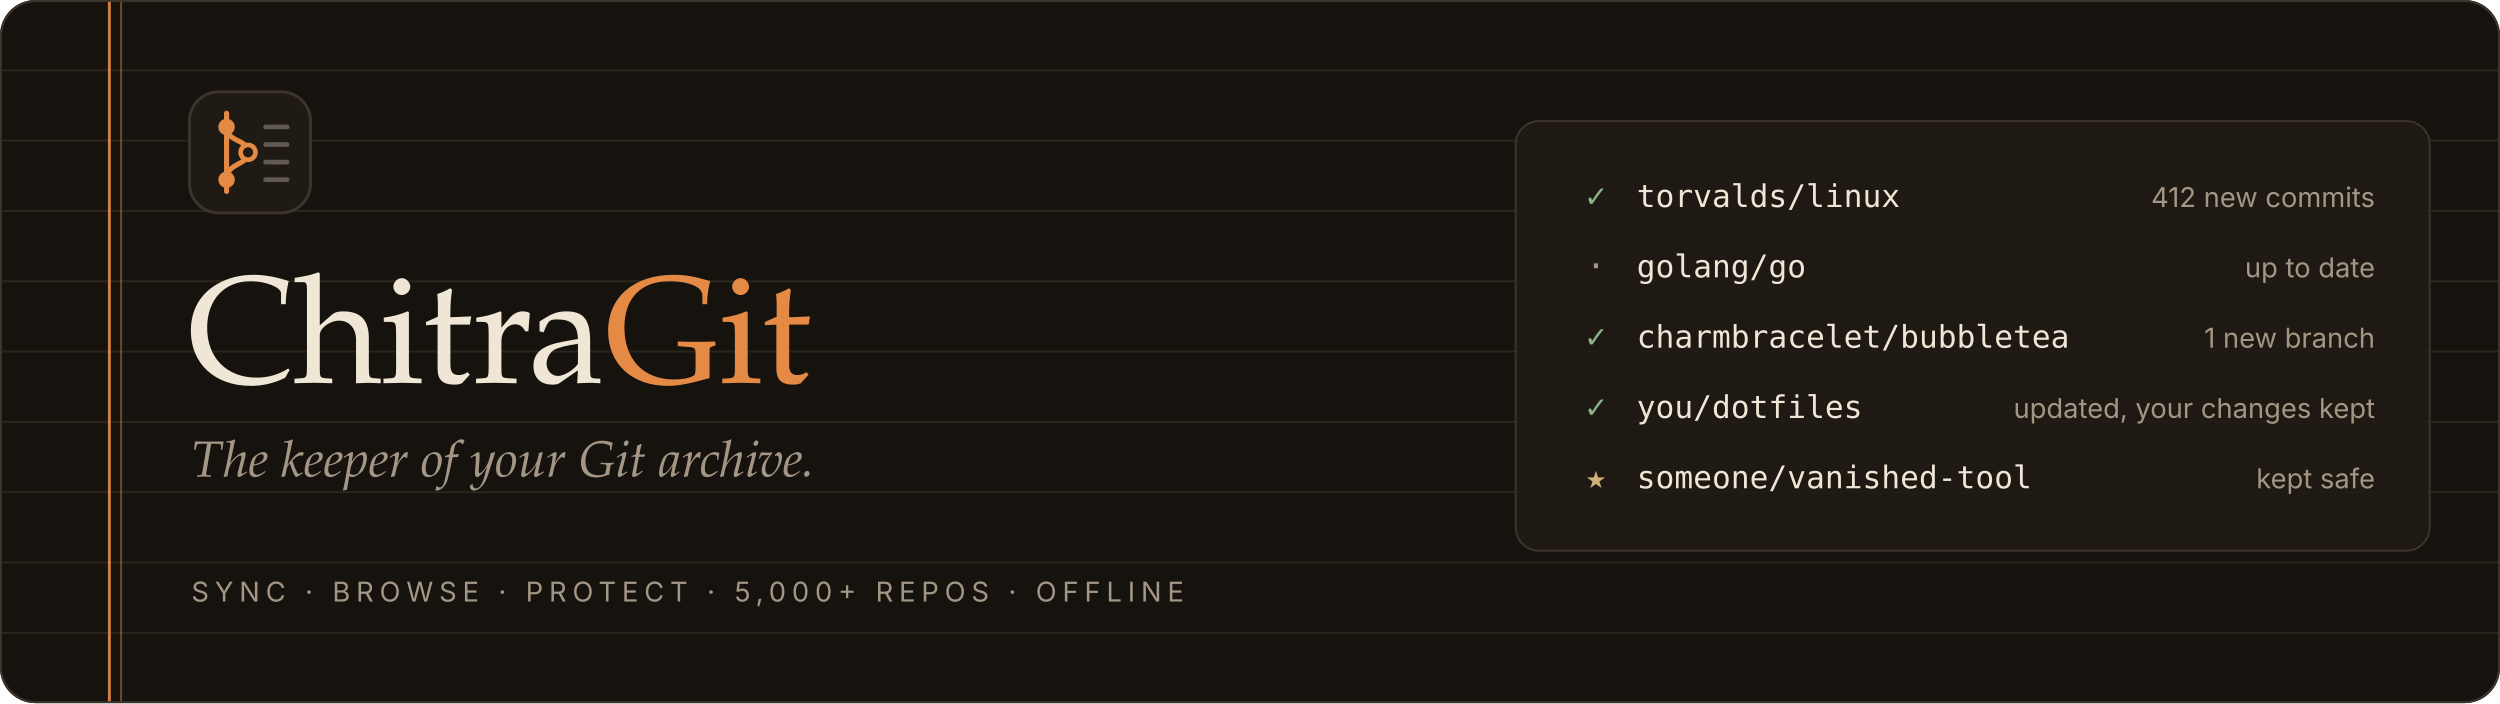
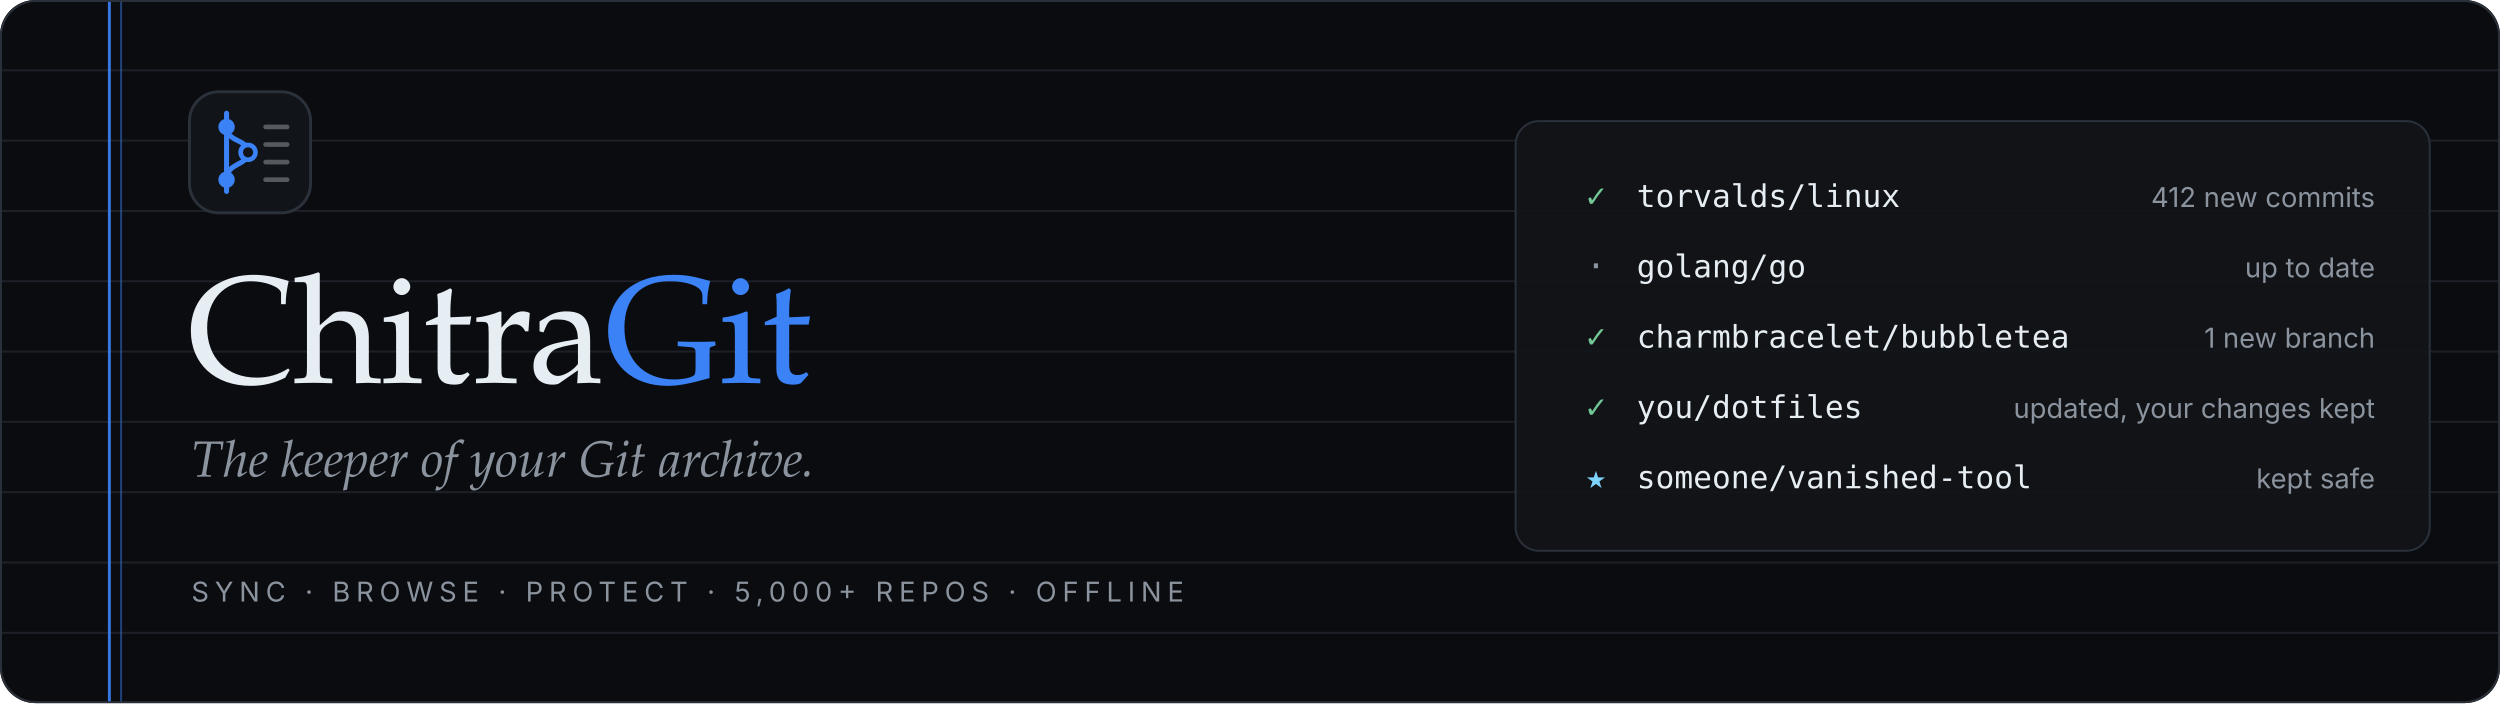
<svg xmlns="http://www.w3.org/2000/svg" viewBox="0 0 1280 360" width="1280" height="360" role="img" aria-label="ChitraGit: the keeper of your Git archive">
  <style>
- .bg{fill:#16120E} .surface{fill:#1F1A14} .raised{fill:#2A231C}
- .rule{stroke:#3D342A} .rulef{fill:#3D342A}
- .text{fill:#EFE6D6} .muted{fill:#A39684} .accent{fill:#E58A45} .accents{stroke:#E58A45}
- .brass{fill:#CDB27A} .sage{fill:#8DB58A} .amber{fill:#DDA654} .sindoor{fill:#E07A66}
+ .bg{fill:#0A0C10} .surface{fill:#111418} .raised{fill:#1A1F26}
+ .rule{stroke:#2B313A} .rulef{fill:#2B313A}
+ .text{fill:#E6EDF3} .muted{fill:#8B949E} .accent{fill:#3B82F6} .accents{stroke:#3B82F6}
+ .sky{fill:#7DD3FC} .sage{fill:#72C795} .amber{fill:#E3B341} .sindoor{fill:#F47067}
.serif{font-family:'Iowan Old Style','Palatino Linotype',Palatino,'Book Antiqua',Georgia,serif} .sans{font-family:-apple-system,BlinkMacSystemFont,'Segoe UI',Inter,'Helvetica Neue',Arial,sans-serif} .mono{font-family:ui-monospace,SFMono-Regular,'SF Mono',Menlo,Consolas,'DejaVu Sans Mono','Liberation Mono',monospace}

</style>
  <defs>
    <clipPath id="r">
      <rect width="1280" height="360" rx="18" />
    </clipPath>
  </defs>
  <g clip-path="url(#r)">
    <rect width="1280" height="360" class="bg" />
    <line x1="0" y1="36" x2="1280" y2="36" class="rule" stroke-width="1" opacity=".55" />
    <line x1="0" y1="72" x2="1280" y2="72" class="rule" stroke-width="1" opacity=".55" />
    <line x1="0" y1="108" x2="1280" y2="108" class="rule" stroke-width="1" opacity=".55" />
    <line x1="0" y1="144" x2="1280" y2="144" class="rule" stroke-width="1" opacity=".55" />
    <line x1="0" y1="180" x2="1280" y2="180" class="rule" stroke-width="1" opacity=".55" />
    <line x1="0" y1="216" x2="1280" y2="216" class="rule" stroke-width="1" opacity=".55" />
    <line x1="0" y1="252" x2="1280" y2="252" class="rule" stroke-width="1" opacity=".55" />
    <line x1="0" y1="288" x2="1280" y2="288" class="rule" stroke-width="1" opacity=".55" />
    <line x1="0" y1="324" x2="1280" y2="324" class="rule" stroke-width="1" opacity=".55" />
    <line x1="56" y1="0" x2="56" y2="360" class="accents" stroke-width="1.5" opacity=".9" />
    <line x1="62" y1="0" x2="62" y2="360" class="accents" stroke-width="1" opacity=".45" />
    <rect x="776" y="62" width="468" height="220" rx="12" class="surface" opacity=".92" />
    <rect x="776" y="62" width="468" height="220" rx="12" fill="none" class="rule" stroke-width="1" />
    <text x="812" y="106" class="mono sage" font-size="17">✓</text>
    <text x="838" y="106" class="mono text" font-size="16">torvalds/linux</text>
    <text x="812" y="142" class="mono muted" font-size="17">·</text>
    <text x="838" y="142" class="mono text" font-size="16">golang/go</text>
    <text x="812" y="178" class="mono sage" font-size="17">✓</text>
    <text x="838" y="178" class="mono text" font-size="16">charmbracelet/bubbletea</text>
    <text x="812" y="214" class="mono sage" font-size="17">✓</text>
    <text x="838" y="214" class="mono text" font-size="16">you/dotfiles</text>
-     <text x="812" y="250" class="mono brass" font-size="17">★</text>
+     <text x="812" y="250" class="mono sky" font-size="17">★</text>
    <text x="838" y="250" class="mono text" font-size="16">someone/vanished-tool</text>
    <text x="1216" y="106" text-anchor="end" class="sans muted" font-size="14">412 new commits</text>
    <text x="1216" y="142" text-anchor="end" class="sans muted" font-size="14">up to date</text>
    <text x="1216" y="178" text-anchor="end" class="sans muted" font-size="14">1 new branch</text>
    <text x="1216" y="214" text-anchor="end" class="sans muted" font-size="14">updated, your changes kept</text>
    <text x="1216" y="250" text-anchor="end" class="sans muted" font-size="14">kept safe</text>
  </g>
  <g transform="translate(96 46) scale(1.0)">
-     <rect x="1" y="1" width="62" height="62" rx="15" fill="#1F1A14" stroke="#3D342A" stroke-width="1.5" />
-     <g stroke="#EFE6D6" stroke-opacity=".32" stroke-width="2.4" stroke-linecap="round">
+     <rect x="1" y="1" width="62" height="62" rx="15" fill="#111418" stroke="#2B313A" stroke-width="1.5" />
+     <g stroke="#E6EDF3" stroke-opacity=".32" stroke-width="2.4" stroke-linecap="round">
      <line x1="40" y1="19" x2="51" y2="19" />
      <line x1="40" y1="28" x2="51" y2="28" />
      <line x1="40" y1="37" x2="51" y2="37" />
      <line x1="40" y1="46" x2="51" y2="46" />
    </g>
-     <g fill="none" stroke="#E58A45" stroke-width="2.6" stroke-linecap="round">
+     <g fill="none" stroke="#3B82F6" stroke-width="2.6" stroke-linecap="round">
      <line x1="20" y1="12" x2="20" y2="52" />
      <path d="M20 19 C20 27 31 25 31 32 C31 39 20 37 20 46" />
    </g>
-     <circle cx="20" cy="19" r="4.2" fill="#E58A45" />
-     <circle cx="31" cy="32" r="3.8" fill="#1F1A14" stroke="#E58A45" stroke-width="2.4" />
-     <circle cx="20" cy="46" r="4.2" fill="#E58A45" />
+     <circle cx="20" cy="19" r="4.2" fill="#3B82F6" />
+     <circle cx="31" cy="32" r="3.8" fill="#111418" stroke="#3B82F6" stroke-width="2.4" />
+     <circle cx="20" cy="46" r="4.2" fill="#3B82F6" />
  </g>
  <text x="96" y="196" class="serif text" font-size="78" letter-spacing="-1">Chitra<tspan class="accent">Git</tspan>
  </text>
  <text x="98" y="244" class="serif muted" font-size="26" font-style="italic">The keeper of your Git archive.</text>
  <text x="98" y="308" class="sans muted" font-size="14" letter-spacing="3">SYNC  ·  BROWSE  ·  PROTECT  ·  5,000+ REPOS  ·  OFFLINE</text>
  <rect x=".5" y=".5" width="1279" height="359" rx="18" fill="none" class="rule" stroke-width="1" />
</svg>
